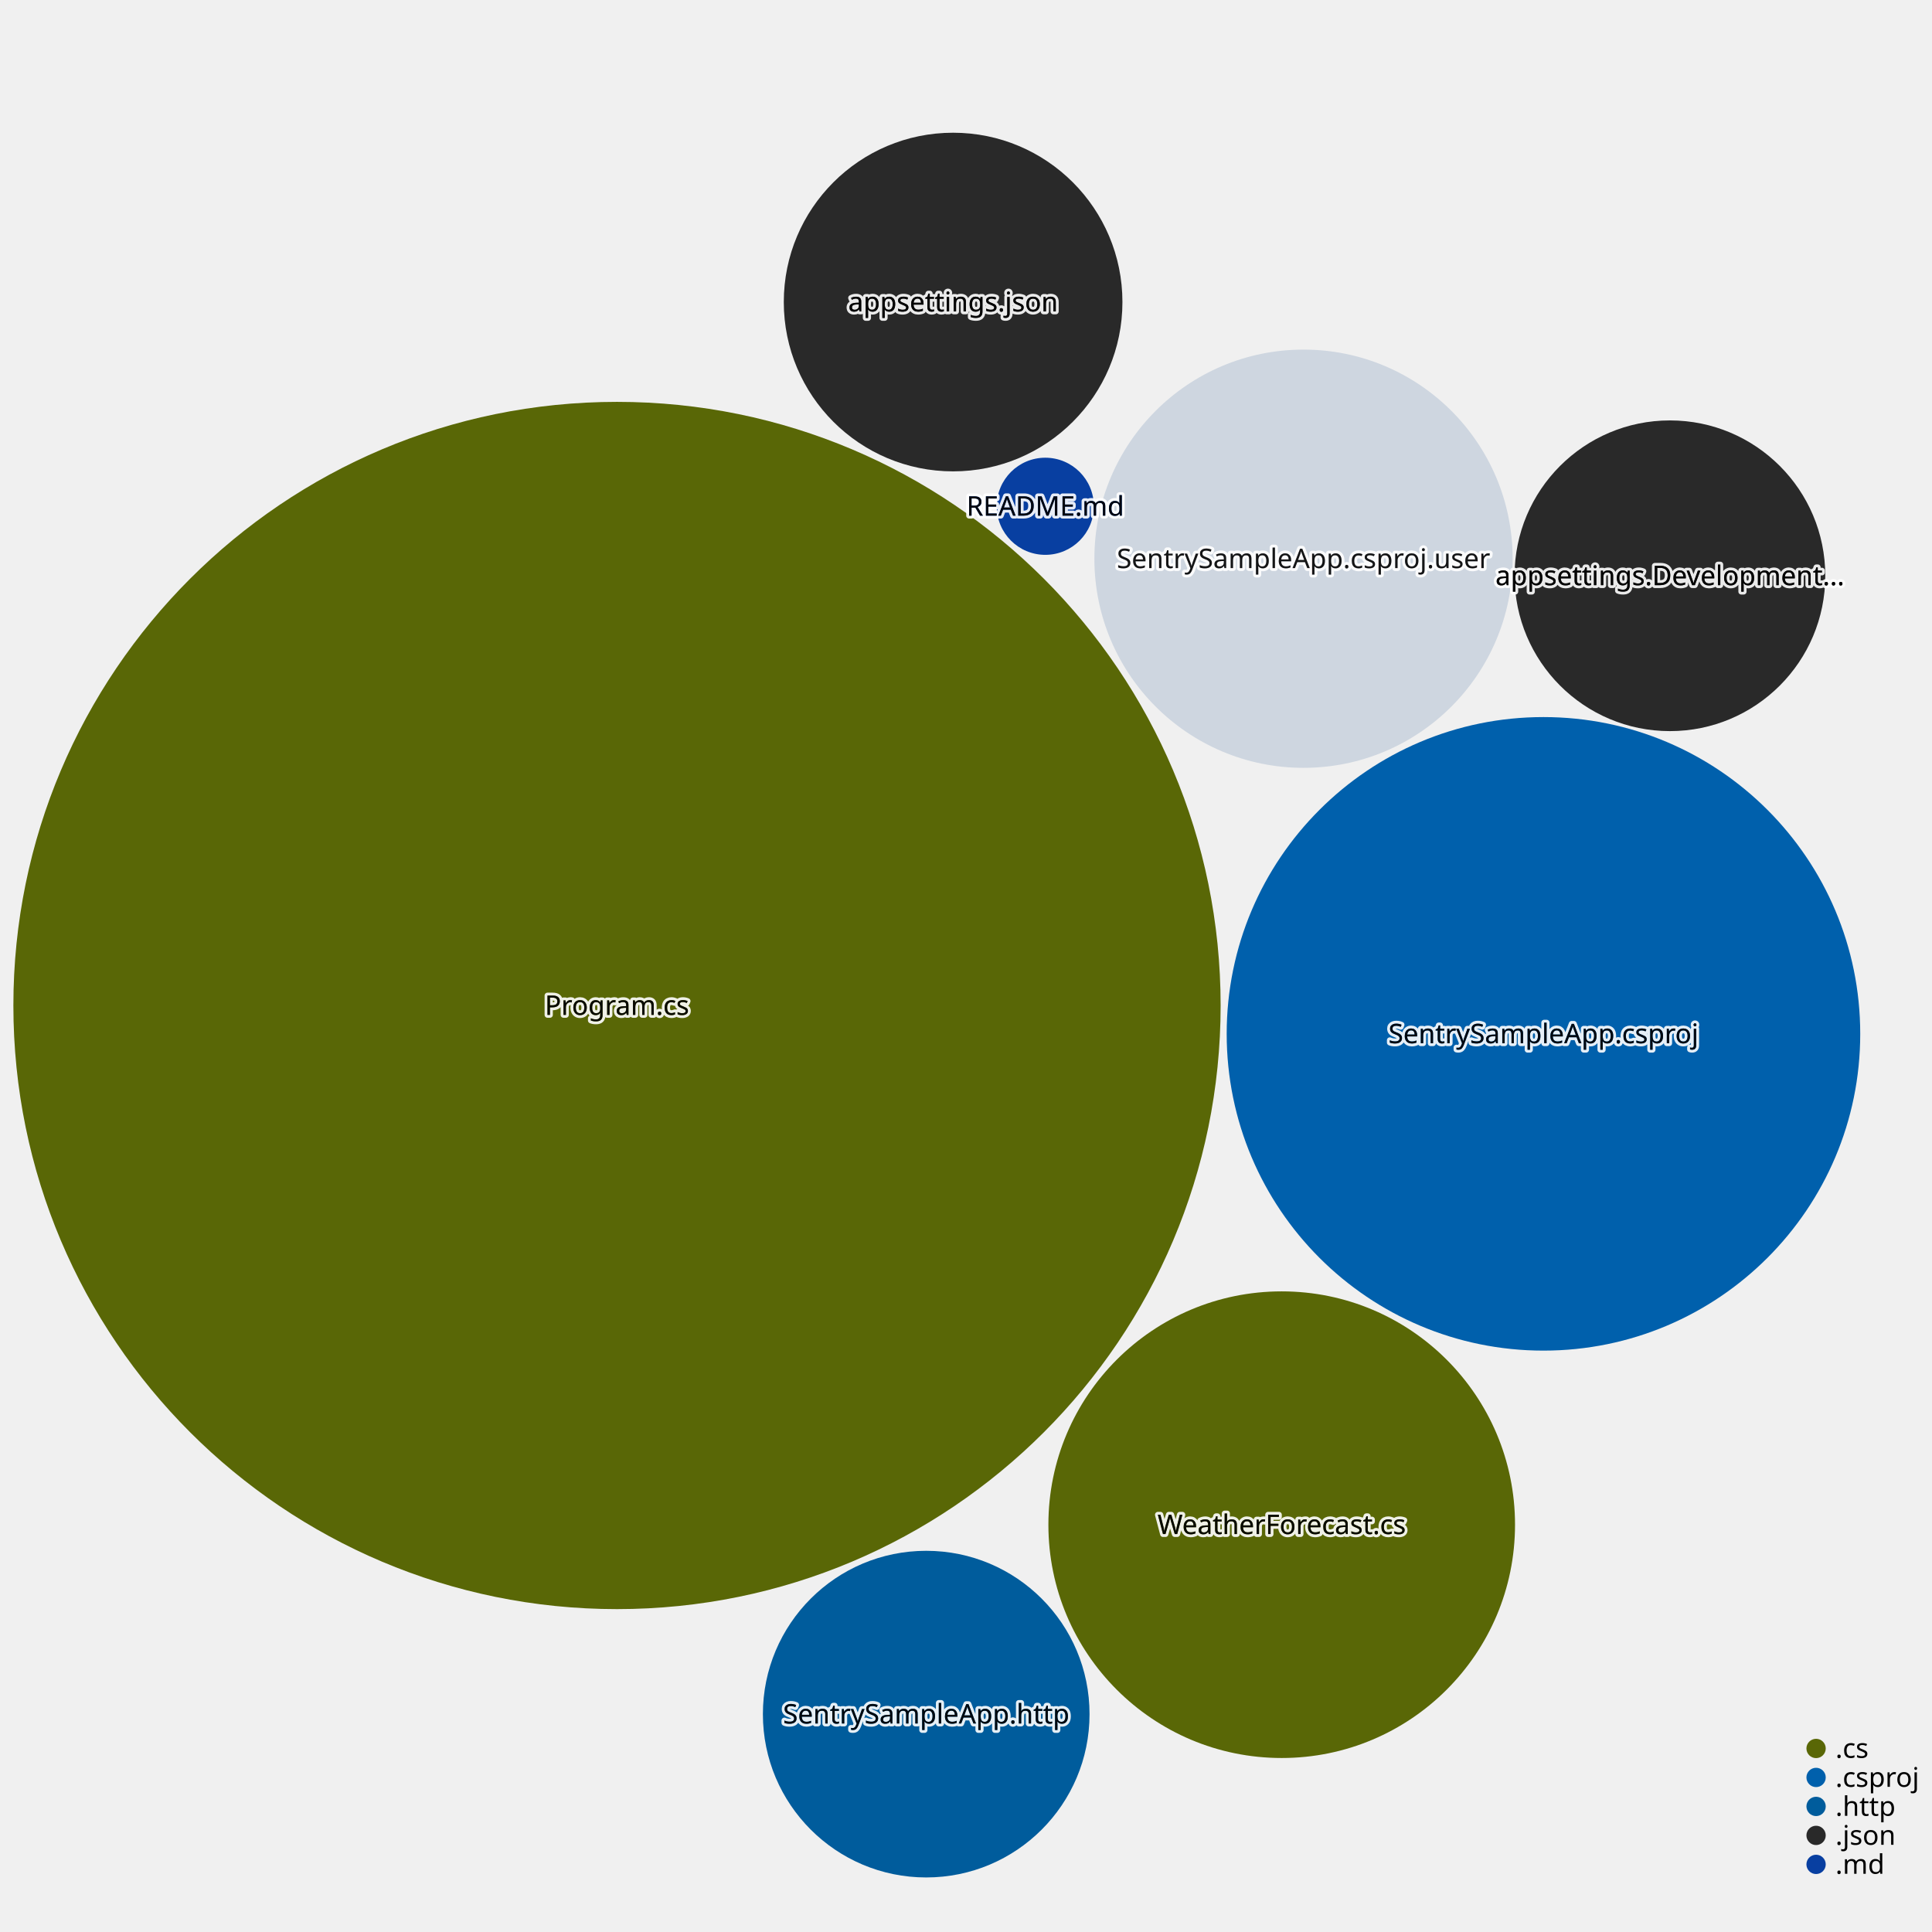
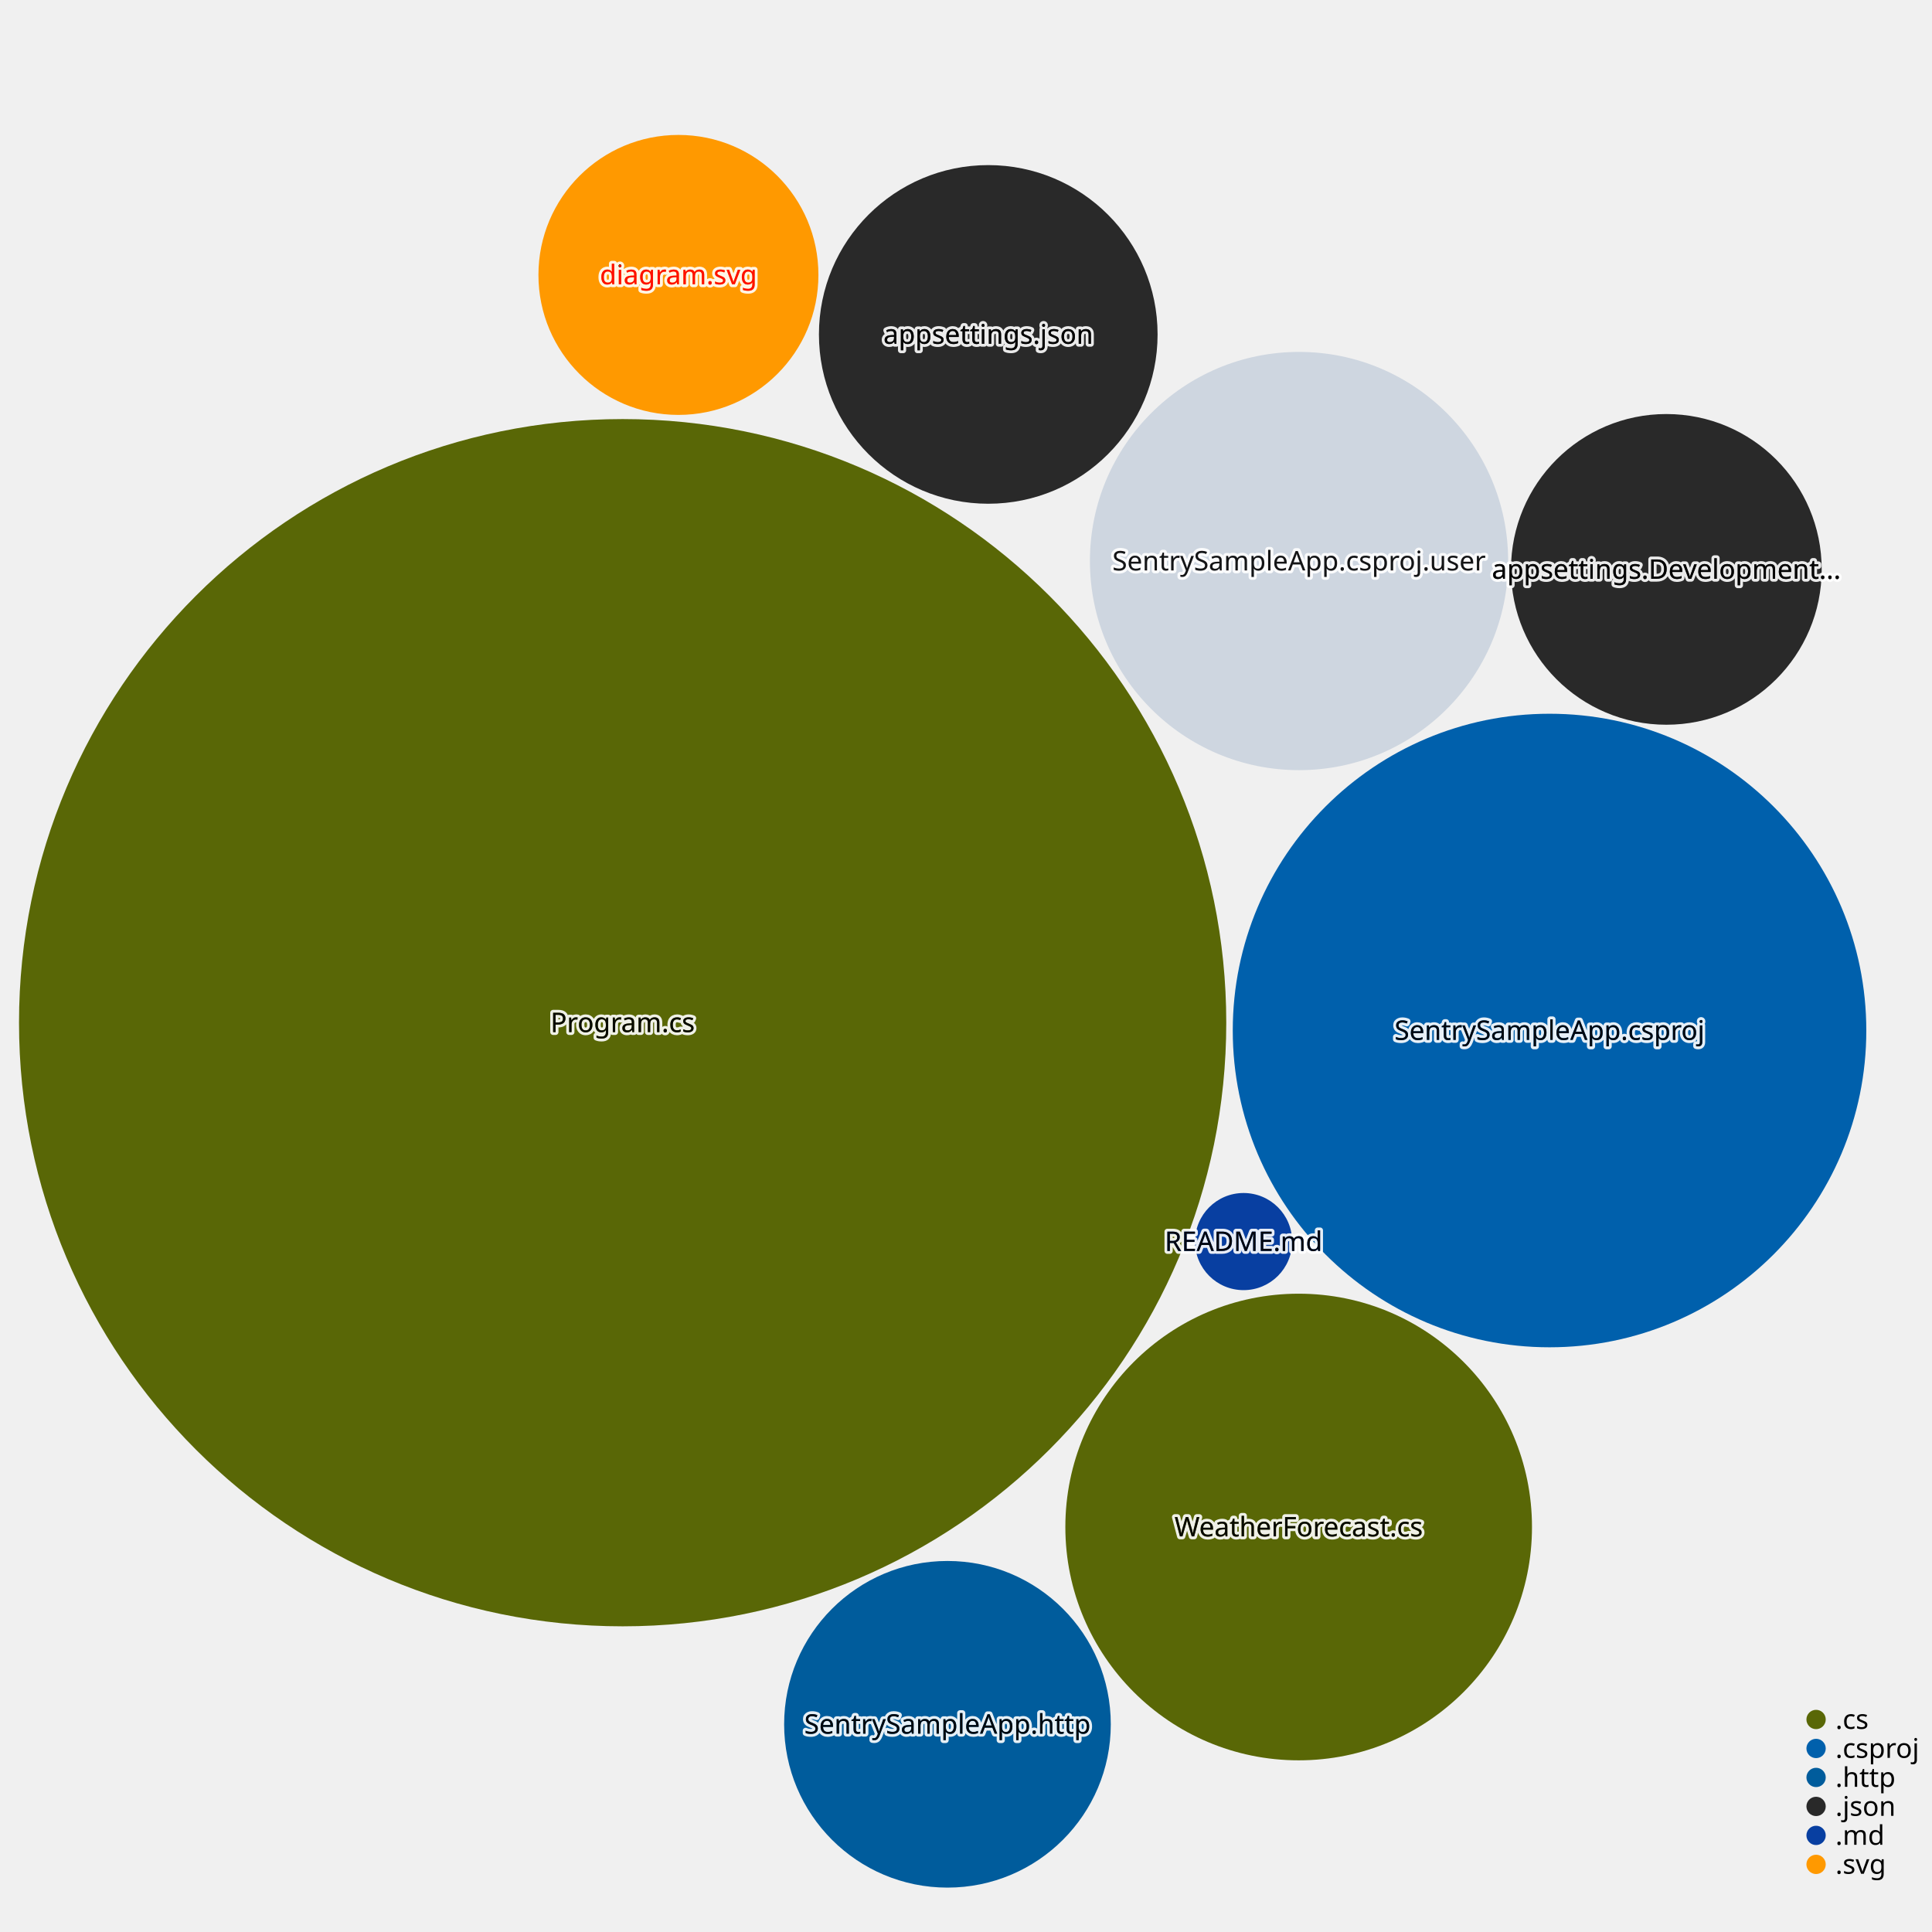
<svg xmlns="http://www.w3.org/2000/svg" width="1000" height="1000" style="background:white;font-family:sans-serif;overflow:visible">
  <defs>
    <filter id="glow" x="-50%" y="-50%" width="200%" height="200%">
      <feGaussianBlur stdDeviation="4" result="coloredBlur" />
      <feMerge>
        <feMergeNode in="coloredBlur" />
        <feMergeNode in="SourceGraphic" />
      </feMerge>
    </filter>
  </defs>
-   <g style="fill:#596706;transition:transform 0s ease-out, fill 0.1s ease-out" transform="translate(319.3585, 520.4415)">
+   <g style="fill:#596706;transition:transform 0s ease-out, fill 0.1s ease-out" transform="translate(322.2783, 529.3457)">
    <circle style="transition:all 0.5s ease-out" r="312.435" stroke-width="0" stroke="#374151" />
  </g>
-   <g style="fill:#0060ac;transition:transform 0s ease-out, fill 0.1s ease-out" transform="translate(798.8929, 535.1175)">
+   <g style="fill:#0060ac;transition:transform 0s ease-out, fill 0.1s ease-out" transform="translate(802.0355, 533.3959)">
    <circle style="transition:all 0.5s ease-out" r="163.961" stroke-width="0" stroke="#374151" />
  </g>
-   <g style="fill:#596706;transition:transform 0s ease-out, fill 0.1s ease-out" transform="translate(663.4101, 789.1755)">
+   <g style="fill:#596706;transition:transform 0s ease-out, fill 0.1s ease-out" transform="translate(672.1887, 790.3801)">
    <circle style="transition:all 0.5s ease-out" r="120.764" stroke-width="0" stroke="#374151" />
  </g>
-   <g style="fill:#CED6E0;transition:transform 0s ease-out, fill 0.1s ease-out" transform="translate(674.6917, 289.1937)">
+   <g style="fill:#CED6E0;transition:transform 0s ease-out, fill 0.1s ease-out" transform="translate(672.3788, 290.3907)">
    <circle style="transition:all 0.5s ease-out" r="108.24" stroke-width="0" stroke="#374151" />
  </g>
-   <g style="fill:#292929;transition:transform 0s ease-out, fill 0.1s ease-out" transform="translate(493.328, 156.3386)">
+   <g style="fill:#292929;transition:transform 0s ease-out, fill 0.1s ease-out" transform="translate(511.5229, 173.0953)">
    <circle style="transition:all 0.5s ease-out" r="87.641" stroke-width="0" stroke="#374151" />
  </g>
-   <g style="fill:#005C9C;transition:transform 0s ease-out, fill 0.1s ease-out" transform="translate(479.407, 887.2309)">
+   <g style="fill:#005C9C;transition:transform 0s ease-out, fill 0.1s ease-out" transform="translate(490.4045, 892.4904)">
    <circle style="transition:all 0.5s ease-out" r="84.535" stroke-width="0" stroke="#374151" />
  </g>
-   <g style="fill:#292929;transition:transform 0s ease-out, fill 0.1s ease-out" transform="translate(864.35, 298.0167)">
+   <g style="fill:#292929;transition:transform 0s ease-out, fill 0.1s ease-out" transform="translate(862.4985, 294.7125)">
    <circle style="transition:all 0.5s ease-out" r="80.409" stroke-width="0" stroke="#374151" />
  </g>
-   <g style="fill:#083fa1;transition:transform 0s ease-out, fill 0.1s ease-out" transform="translate(541.0432, 262.0486)">
+   <g style="fill:#ff9900;transition:transform 0s ease-out, fill 0.1s ease-out" transform="translate(351.1538, 142.298)">
+     <circle style="transition:all 0.5s ease-out" r="72.459" stroke-width="0" stroke="#374151" />
+   </g>
+   <g style="fill:#083fa1;transition:transform 0s ease-out, fill 0.1s ease-out" transform="translate(643.6731, 642.6341)">
    <circle style="transition:all 0.5s ease-out" r="25.139" stroke-width="0" stroke="#374151" />
  </g>
-   <g style="fill:#596706;transition:transform 0s ease-out" transform="translate(319.3585, 520.4415)">
+   <g style="fill:#596706;transition:transform 0s ease-out" transform="translate(322.2783, 529.3457)">
    <text style="pointer-events:none;opacity:0.9;font-size:14px;font-weight:500;transition:all 0.5s ease-out" fill="#4B5563" text-anchor="middle" dominant-baseline="middle" stroke="white" stroke-width="3" stroke-linejoin="round">Program.cs</text>
    <text style="pointer-events:none;opacity:1;font-size:14px;font-weight:500;transition:all 0.5s ease-out" text-anchor="middle" dominant-baseline="middle">Program.cs</text>
    <text style="pointer-events:none;opacity:0.9;font-size:14px;font-weight:500;mix-blend-mode:color-burn;transition:all 0.5s ease-out" fill="#110101" text-anchor="middle" dominant-baseline="middle">Program.cs</text>
  </g>
-   <g style="fill:#0060ac;transition:transform 0s ease-out" transform="translate(798.8929, 535.1175)">
+   <g style="fill:#0060ac;transition:transform 0s ease-out" transform="translate(802.0355, 533.3959)">
    <text style="pointer-events:none;opacity:0.9;font-size:14px;font-weight:500;transition:all 0.5s ease-out" fill="#4B5563" text-anchor="middle" dominant-baseline="middle" stroke="white" stroke-width="3" stroke-linejoin="round">SentrySampleApp.csproj</text>
    <text style="pointer-events:none;opacity:1;font-size:14px;font-weight:500;transition:all 0.5s ease-out" text-anchor="middle" dominant-baseline="middle">SentrySampleApp.csproj</text>
    <text style="pointer-events:none;opacity:0.9;font-size:14px;font-weight:500;mix-blend-mode:color-burn;transition:all 0.5s ease-out" fill="#110101" text-anchor="middle" dominant-baseline="middle">SentrySampleApp.csproj</text>
  </g>
-   <g style="fill:#596706;transition:transform 0s ease-out" transform="translate(663.4101, 789.1755)">
+   <g style="fill:#596706;transition:transform 0s ease-out" transform="translate(672.1887, 790.3801)">
    <text style="pointer-events:none;opacity:0.9;font-size:14px;font-weight:500;transition:all 0.5s ease-out" fill="#4B5563" text-anchor="middle" dominant-baseline="middle" stroke="white" stroke-width="3" stroke-linejoin="round">WeatherForecast.cs</text>
    <text style="pointer-events:none;opacity:1;font-size:14px;font-weight:500;transition:all 0.5s ease-out" text-anchor="middle" dominant-baseline="middle">WeatherForecast.cs</text>
    <text style="pointer-events:none;opacity:0.9;font-size:14px;font-weight:500;mix-blend-mode:color-burn;transition:all 0.5s ease-out" fill="#110101" text-anchor="middle" dominant-baseline="middle">WeatherForecast.cs</text>
  </g>
-   <g style="fill:#CED6E0;transition:transform 0s ease-out" transform="translate(674.6917, 289.1937)">
+   <g style="fill:#CED6E0;transition:transform 0s ease-out" transform="translate(672.3788, 290.3907)">
    <text style="pointer-events:none;opacity:0.9;font-size:14px;font-weight:500;transition:all 0.5s ease-out" fill="#4B5563" text-anchor="middle" dominant-baseline="middle" stroke="white" stroke-width="3" stroke-linejoin="round">SentrySampleApp.csproj.user</text>
    <text style="pointer-events:none;opacity:1;font-size:14px;font-weight:500;transition:all 0.5s ease-out" text-anchor="middle" dominant-baseline="middle">SentrySampleApp.csproj.user</text>
    <text style="pointer-events:none;opacity:0.9;font-size:14px;font-weight:500;mix-blend-mode:color-burn;transition:all 0.5s ease-out" fill="#110101" text-anchor="middle" dominant-baseline="middle">SentrySampleApp.csproj.user</text>
  </g>
-   <g style="fill:#292929;transition:transform 0s ease-out" transform="translate(493.328, 156.3386)">
+   <g style="fill:#292929;transition:transform 0s ease-out" transform="translate(511.5229, 173.0953)">
    <text style="pointer-events:none;opacity:0.9;font-size:14px;font-weight:500;transition:all 0.5s ease-out" fill="#4B5563" text-anchor="middle" dominant-baseline="middle" stroke="white" stroke-width="3" stroke-linejoin="round">appsettings.json</text>
    <text style="pointer-events:none;opacity:1;font-size:14px;font-weight:500;transition:all 0.5s ease-out" text-anchor="middle" dominant-baseline="middle">appsettings.json</text>
    <text style="pointer-events:none;opacity:0.9;font-size:14px;font-weight:500;mix-blend-mode:color-burn;transition:all 0.5s ease-out" fill="#110101" text-anchor="middle" dominant-baseline="middle">appsettings.json</text>
  </g>
-   <g style="fill:#005C9C;transition:transform 0s ease-out" transform="translate(479.407, 887.2309)">
+   <g style="fill:#005C9C;transition:transform 0s ease-out" transform="translate(490.4045, 892.4904)">
    <text style="pointer-events:none;opacity:0.9;font-size:14px;font-weight:500;transition:all 0.5s ease-out" fill="#4B5563" text-anchor="middle" dominant-baseline="middle" stroke="white" stroke-width="3" stroke-linejoin="round">SentrySampleApp.http</text>
    <text style="pointer-events:none;opacity:1;font-size:14px;font-weight:500;transition:all 0.5s ease-out" text-anchor="middle" dominant-baseline="middle">SentrySampleApp.http</text>
    <text style="pointer-events:none;opacity:0.9;font-size:14px;font-weight:500;mix-blend-mode:color-burn;transition:all 0.5s ease-out" fill="#110101" text-anchor="middle" dominant-baseline="middle">SentrySampleApp.http</text>
  </g>
-   <g style="fill:#292929;transition:transform 0s ease-out" transform="translate(864.35, 298.0167)">
+   <g style="fill:#292929;transition:transform 0s ease-out" transform="translate(862.4985, 294.7125)">
    <text style="pointer-events:none;opacity:0.9;font-size:14px;font-weight:500;transition:all 0.5s ease-out" fill="#4B5563" text-anchor="middle" dominant-baseline="middle" stroke="white" stroke-width="3" stroke-linejoin="round">appsettings.Development...</text>
    <text style="pointer-events:none;opacity:1;font-size:14px;font-weight:500;transition:all 0.5s ease-out" text-anchor="middle" dominant-baseline="middle">appsettings.Development...</text>
    <text style="pointer-events:none;opacity:0.9;font-size:14px;font-weight:500;mix-blend-mode:color-burn;transition:all 0.5s ease-out" fill="#110101" text-anchor="middle" dominant-baseline="middle">appsettings.Development...</text>
  </g>
-   <g style="fill:#083fa1;transition:transform 0s ease-out" transform="translate(541.0432, 262.0486)">
+   <g style="fill:#ff9900;transition:transform 0s ease-out" transform="translate(351.1538, 142.298)">
+     <text style="pointer-events:none;opacity:0.9;font-size:14px;font-weight:500;transition:all 0.5s ease-out" fill="#4B5563" text-anchor="middle" dominant-baseline="middle" stroke="white" stroke-width="3" stroke-linejoin="round">diagram.svg</text>
+     <text style="pointer-events:none;opacity:1;font-size:14px;font-weight:500;transition:all 0.5s ease-out" text-anchor="middle" dominant-baseline="middle">diagram.svg</text>
+     <text style="pointer-events:none;opacity:0.9;font-size:14px;font-weight:500;mix-blend-mode:color-burn;transition:all 0.5s ease-out" fill="#110101" text-anchor="middle" dominant-baseline="middle">diagram.svg</text>
+   </g>
+   <g style="fill:#083fa1;transition:transform 0s ease-out" transform="translate(643.6731, 642.6341)">
    <text style="pointer-events:none;opacity:0.9;font-size:14px;font-weight:500;transition:all 0.5s ease-out" fill="#4B5563" text-anchor="middle" dominant-baseline="middle" stroke="white" stroke-width="3" stroke-linejoin="round">README.md</text>
    <text style="pointer-events:none;opacity:1;font-size:14px;font-weight:500;transition:all 0.5s ease-out" text-anchor="middle" dominant-baseline="middle">README.md</text>
    <text style="pointer-events:none;opacity:0.9;font-size:14px;font-weight:500;mix-blend-mode:color-burn;transition:all 0.5s ease-out" fill="#110101" text-anchor="middle" dominant-baseline="middle">README.md</text>
  </g>
-   <g transform="translate(940, 905)">
+   <g transform="translate(940, 890)">
    <g transform="translate(0, 0)">
      <circle r="5" fill="#596706" />
      <text x="10" style="font-size:14px;font-weight:300" dominant-baseline="middle">.cs</text>
    </g>
    <g transform="translate(0, 15)">
      <circle r="5" fill="#0060ac" />
      <text x="10" style="font-size:14px;font-weight:300" dominant-baseline="middle">.csproj</text>
    </g>
    <g transform="translate(0, 30)">
      <circle r="5" fill="#005C9C" />
      <text x="10" style="font-size:14px;font-weight:300" dominant-baseline="middle">.http</text>
    </g>
    <g transform="translate(0, 45)">
      <circle r="5" fill="#292929" />
      <text x="10" style="font-size:14px;font-weight:300" dominant-baseline="middle">.json</text>
    </g>
    <g transform="translate(0, 60)">
      <circle r="5" fill="#083fa1" />
      <text x="10" style="font-size:14px;font-weight:300" dominant-baseline="middle">.md</text>
    </g>
+     <g transform="translate(0, 75)">
+       <circle r="5" fill="#ff9900" />
+       <text x="10" style="font-size:14px;font-weight:300" dominant-baseline="middle">.svg</text>
+     </g>
    <g fill="#9CA3AF" style="font-weight:300;font-style:italic;font-size:12px">each dot sized by file size</g>
  </g>
</svg>
